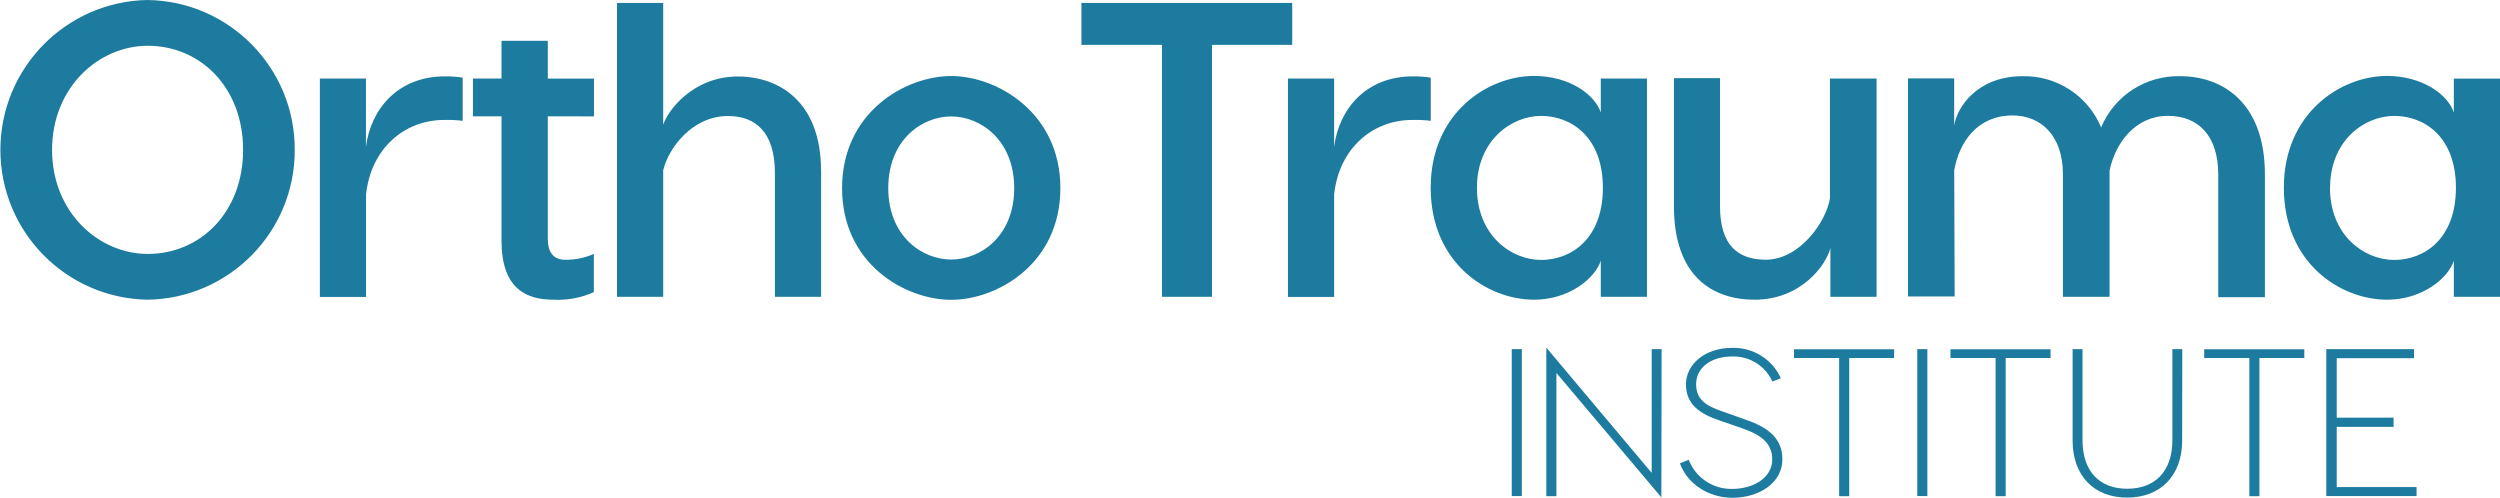
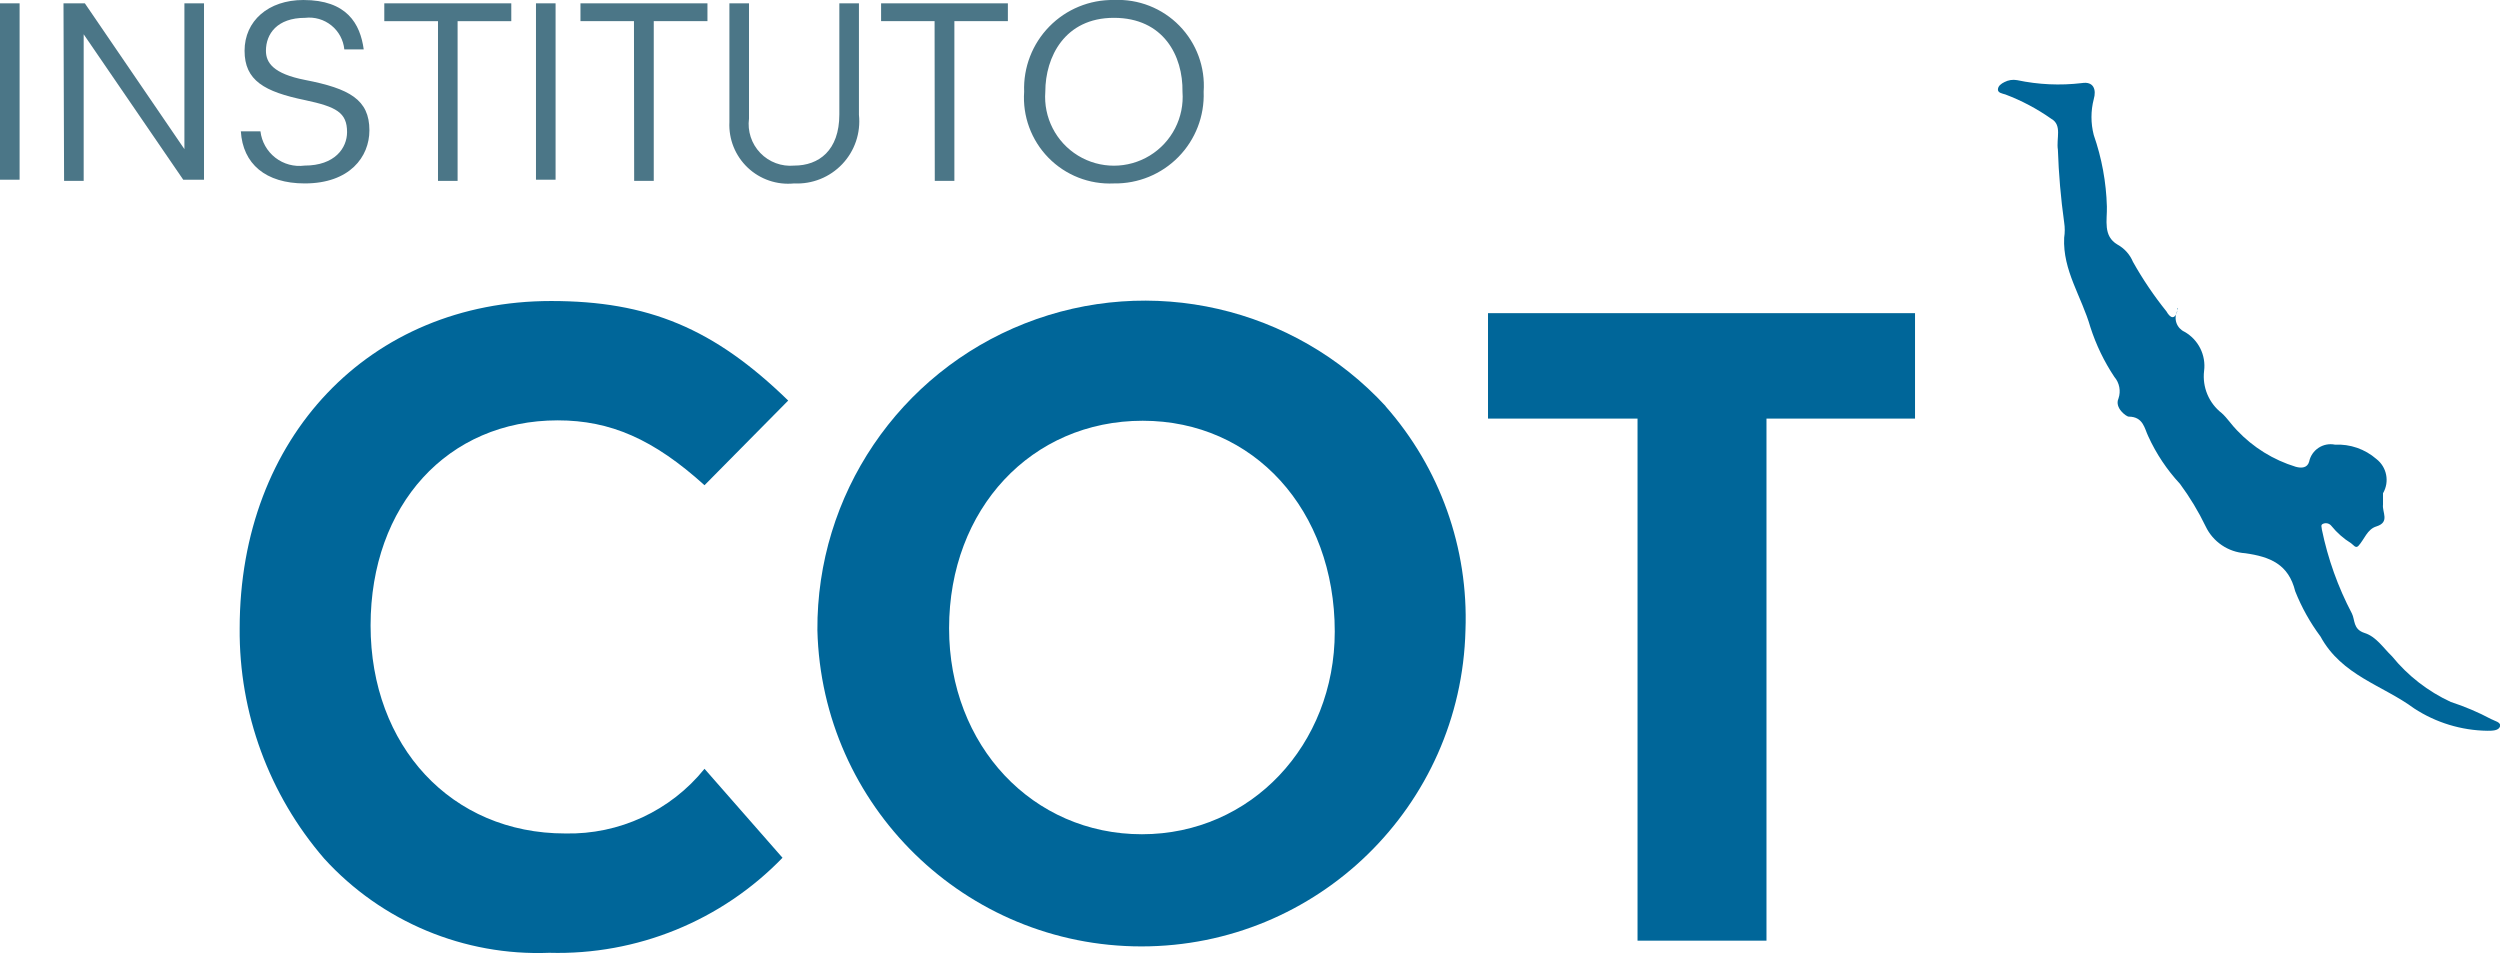
- <svg xmlns="http://www.w3.org/2000/svg" viewBox="0 0 428.76 85.33" fill="#1c7b9e">
-   <path d="M50.55 25.7c.045 14.05-11.232 25.514-25.28 25.7C11.27 51.134.067 39.707.067 25.705S11.27.276 25.27 0C39.322.186 50.6 11.657 50.55 25.7zm-41.62 0c0 10.73 8 17.85 16.42 17.85 9 0 16.34-7.12 16.34-17.85S34.35 7.85 25.35 7.85c-8.43 0-16.42 7.13-16.42 17.86zm70.42-12.38v7.4a21.47 21.47 0 0 0-3.17-.15c-6.77 0-12.53 4.83-13.4 12.75v17.6h-7.92V13.47h7.9V25.2c.82-6.5 5.5-12.1 13.5-12.1a20.23 20.23 0 0 1 3.1.21zm14.6 6.63v21c0 2 .72 3.6 3 3.6a11.85 11.85 0 0 0 4.9-1v6.55a14.91 14.91 0 0 1-6.91 1.3c-4.68 0-8.93-1.87-8.93-10.15v-21.3h-4.9v-6.48h4.9V7h7.94v6.48h7.92v6.48zm46.87 9.3V50.9h-7.92V29.7c0-7.13-3.38-9.8-8.06-9.8-6.2 0-10.23 5.62-11.1 9.3v21.7h-7.92V.5h7.92v20.9c.72-2.3 5-8.28 12.82-8.28 7.18 0 14.25 4.46 14.25 16.13zm41.04 3.02c0 13-10.87 19.15-18.72 19.15s-18.72-6.12-18.72-19.15 10.87-19.23 18.72-19.23 18.72 6.27 18.72 19.23zm-29.52 0c0 8.2 5.76 12.24 10.8 12.24s10.8-4 10.8-12.24-5.76-12.3-10.8-12.3-10.8 4.03-10.8 12.3zM221.62 7.7h-13.76v43.2h-8.57V7.7h-13.82V.5h36.15zm23.76 5.62v7.4a21.47 21.47 0 0 0-3.17-.15c-6.77 0-12.53 4.83-13.4 12.75v17.6h-7.92V13.47h7.92V25.2c.8-6.48 5.48-12.1 13.47-12.1a20.23 20.23 0 0 1 3.1.21zm29.16 5.98v-5.83h7.92V50.9h-7.92v-6.2c-.94 3-5.4 6.7-11.45 6.7-7.92 0-17.72-6.2-17.72-19.22 0-12.82 9.8-19.16 17.72-19.16 6.05.01 10.44 3.18 11.45 6.28zM253.3 32.2c0 8.13 5.84 12.38 11 12.38s10.6-3.6 10.6-12.38-5.48-12.32-10.6-12.32-11 4.25-11 12.32zm68.54-18.73V50.9h-7.92v-8.35c-.72 2.88-5 8.85-13 8.85-7.2 0-13.83-4-13.83-16v-22h7.9v22c0 6.77 3.17 9.14 7.85 9.14 5.84 0 10.37-6.55 11-10.5V13.47zm66.6 16.5v21h-8v-21c0-6.7-3.4-10.1-8.64-10.1-5.55 0-9 4.6-10 9.37V50.9h-8v-21c0-6.7-3.82-10.1-8.64-10.1-6.05 0-9.15 4.6-10 9.37l.07 21.67h-8v-37.4h7.92v8.13c.43-3.1 3.9-8.5 11.73-8.5a14.25 14.25 0 0 1 13.47 8.78 14.3 14.3 0 0 1 13.61-8.78c7.07 0 14.48 4.4 14.48 16.85zm32.4-10.66v-5.83h7.92V50.9h-7.92v-6.2c-.94 3-5.4 6.7-11.45 6.7-7.92 0-17.7-6.2-17.7-19.22 0-12.82 9.8-19.16 17.7-19.16 6.05.01 10.44 3.18 11.45 6.28zM399.6 32.2c0 8.13 5.83 12.38 11 12.38s10.6-3.6 10.6-12.38-5.43-12.32-10.58-12.32-11 4.25-11 12.32zM261 85.08h-1.73v-25.2H261zm23.93.22l-18-21.34V85.1h-1.73V59.7h.07l18 21.4V59.88h1.7zm20.52-20.45l-1.48.58a7.3 7.3 0 0 0-6.88-4.29c-3.77 0-6.2 2-6.2 4.75s1.9 3.78 4.54 4.68l3.38 1.2c3.64 1.22 6.88 2.88 6.88 7s-4.1 6.6-8.57 6.6c-4.18 0-7.8-2.48-9-5.9l1.5-.62a7.82 7.82 0 0 0 7.45 5c3.6 0 6.88-1.87 6.88-5.08s-2.7-4.46-5.4-5.4l-3.53-1.22c-3.46-1.15-5.87-2.77-5.87-6.23s3.28-6.26 7.88-6.26a8.9 8.9 0 0 1 8.4 5.21zm19.4-3.45h-7.7v23.7h-1.73V61.4h-7.74v-1.5h17.17zm5.7 23.68h-1.73v-25.2h1.73zm21.13-23.68h-7.7v23.7h-1.73V61.4h-7.74v-1.5h17.17zm22.57 14.14c0 6.12-3.8 9.8-9.43 9.8s-9.36-3.67-9.36-9.8V59.88h1.7V75.5c0 5.3 2.88 8.32 7.67 8.32s7.74-3 7.74-8.32V59.88h1.7zM395.2 61.4h-7.7v23.7h-1.73V61.4h-7.74v-1.5h17.17zm19.25 22.13v1.55h-15.48v-25.2h15.05v1.55h-13.26v10.2h9.75v1.58h-9.75v10.33z" />
+ <svg xmlns="http://www.w3.org/2000/svg" id="Layer_1" data-name="Layer 1" viewBox="0 0 127.57 48.62">
+   <defs>
+     <style>.cls-1{fill:#4b7687;}.cls-2{fill:#069;}</style>
+   </defs>
+   <path class="cls-1" d="M1.16.94h1v9h-1Z" transform="translate(-1.16 -0.77)" />
+   <path class="cls-1" d="M4.4.94H5.49l5.08,7.44h0V.94h1v9H10.51L5.43,2.52h0V10h-1Z" transform="translate(-1.16 -0.77)" />
+   <path class="cls-1" d="M18.73,3.29a1.8,1.8,0,0,0-2-1.61c-1.43,0-2,.82-2,1.68,0,.6.36,1.17,2,1.49,2.26.44,3.28,1,3.28,2.57,0,1.35-1,2.71-3.3,2.71-2,0-3.16-1-3.26-2.66h1A2,2,0,0,0,16.7,9.22c1.55,0,2.17-.9,2.17-1.71,0-1-.55-1.29-2.14-1.63-2.08-.43-3.09-1-3.09-2.52s1.21-2.59,3-2.59c2.22,0,2.9,1.21,3.08,2.52Z" transform="translate(-1.16 -0.77)" />
+   <path class="cls-1" d="M23.51,1.85H20.77V.94h6.48v.91H24.51V10h-1Z" transform="translate(-1.16 -0.77)" />
+   <path class="cls-1" d="M28.51.94h1v9h-1Z" transform="translate(-1.16 -0.77)" />
+   <path class="cls-1" d="M33.51,1.85H30.78V.94h6.48v.91H34.52V10h-1Z" transform="translate(-1.16 -0.77)" />
+   <path class="cls-1" d="M38.38.94h1V6.82a2.13,2.13,0,0,0,2.31,2.4c1.25,0,2.3-.77,2.3-2.61V.94h1V6.63a3.17,3.17,0,0,1-3.31,3.5A3,3,0,0,1,38.38,7Z" transform="translate(-1.16 -0.77)" />
+   <path class="cls-1" d="M48.85,1.85H46.12V.94h6.47v.91H49.86V10h-1Z" transform="translate(-1.16 -0.77)" />
+   <path class="cls-1" d="M58,.77a4.38,4.38,0,0,1,4.58,4.68A4.51,4.51,0,0,1,58,10.13a4.38,4.38,0,0,1-4.58-4.68A4.51,4.51,0,0,1,58,.77Zm0,.91c-2.51,0-3.5,2-3.5,3.77a3.51,3.51,0,1,0,7,0C61.53,3.63,60.54,1.68,58,1.68Z" transform="translate(-1.16 -0.77)" />
+   <path class="cls-2" d="M41.09,44.54a15.94,15.94,0,0,1-11.9,4.85,14.75,14.75,0,0,1-11.48-4.8,17.74,17.74,0,0,1-4.32-11.76c0-9.74,6.63-16.7,15.89-16.7,4.95,0,8.31,1.39,12.1,5.08l-4.27,4.32c-2.6-2.35-4.8-3.31-7.49-3.31-5.62,0-9.55,4.32-9.55,10.47S24.19,43.3,30,43.3A8.87,8.87,0,0,0,37.11,40Z" transform="translate(-1.16 -0.77)" />
+   <path class="cls-2" d="M71.86,21.5a16.33,16.33,0,0,1,4.08,11.43,16.54,16.54,0,0,1-33.07,0,16.71,16.71,0,0,1,29-11.43ZM49.59,32.83c0,6,4.27,10.51,9.84,10.51S69.27,38.78,69.27,33c0-6.2-4.13-10.76-9.8-10.76S49.59,26.73,49.59,32.83Z" transform="translate(-1.16 -0.77)" />
+   <path class="cls-2" d="M91.3,48.77H84.72V22.13H77.09V16.75H98.88v5.38H91.3Z" transform="translate(-1.16 -0.77)" />
+   <path class="cls-2" d="M108.67,11.31A12.12,12.12,0,0,0,108,7.66,3.66,3.66,0,0,1,108,5.83c.14-.48,0-.92-.61-.82a10.16,10.16,0,0,1-3.3-.15,1,1,0,0,0-.65.1c-.16.08-.32.19-.33.37s.22.21.38.26a10.5,10.5,0,0,1,2.34,1.24c.57.32.25,1,.34,1.58a35.48,35.48,0,0,0,.32,3.71,2.53,2.53,0,0,1,0,.78c-.08,1.67.89,3,1.34,4.57A10.25,10.25,0,0,0,109.05,20a1.13,1.13,0,0,1,.21,1.11c-.21.48.41.92.52.92.75,0,.81.61,1,1a9.13,9.13,0,0,0,1.62,2.43,13.61,13.61,0,0,1,1.31,2.17A2.41,2.41,0,0,0,115.73,29c1.27.18,2.21.56,2.55,1.94a10.1,10.1,0,0,0,1.29,2.31c1.09,2,3.17,2.48,4.78,3.67a7,7,0,0,0,3.73,1.14c.25,0,.58,0,.65-.22s-.28-.28-.46-.38a12.74,12.74,0,0,0-2.05-.87,8.44,8.44,0,0,1-3-2.33c-.45-.43-.8-1-1.4-1.19s-.48-.67-.65-1a16.2,16.2,0,0,1-1.53-4.28c0-.12-.09-.24.08-.3a.36.36,0,0,1,.41.12,4,4,0,0,0,1,.88c.12.08.23.28.37.14.31-.33.45-.86.93-1,.69-.22.28-.72.33-1.11,0-.19,0-.42,0-.58a1.35,1.35,0,0,0-.34-1.75,3,3,0,0,0-2.11-.73,1.12,1.12,0,0,0-1.32.87c-.09.32-.39.34-.68.26a6.9,6.9,0,0,1-3-1.86c-.28-.28-.49-.62-.78-.88a2.37,2.37,0,0,1-.9-2.15,2,2,0,0,0-1-2,.78.78,0,0,1-.37-1.06c0-.08.06-.12,0-.16a.55.55,0,0,1,0,.18c-.14.46-.37.32-.55,0A18.37,18.37,0,0,1,110,14.13a1.79,1.79,0,0,0-.79-.88C108.46,12.81,108.69,12,108.67,11.31Z" transform="translate(-1.16 -0.77)" />
</svg>
